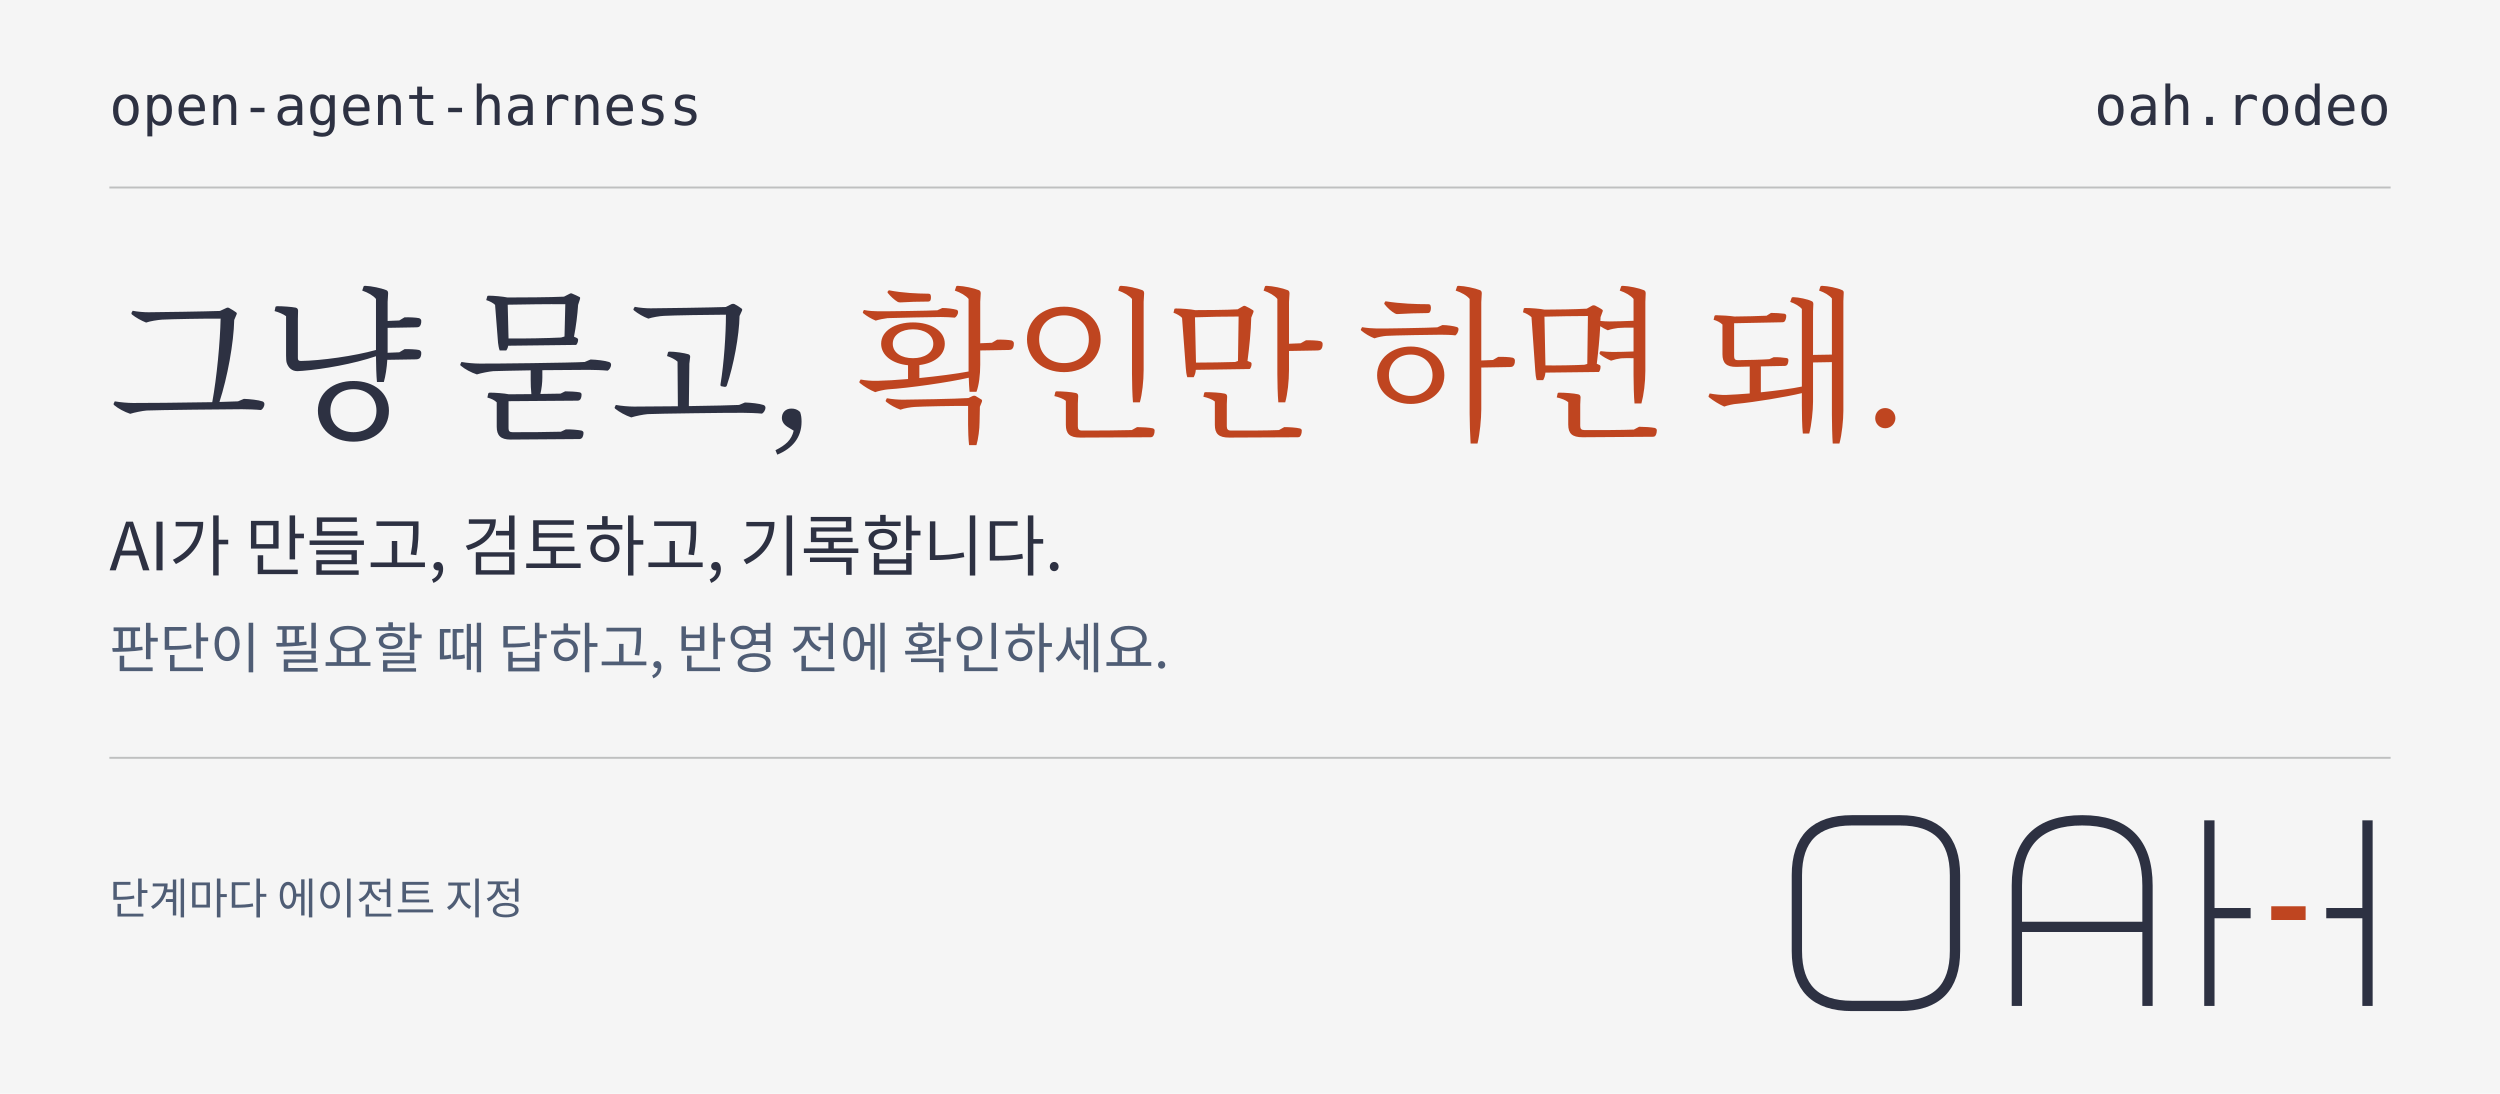
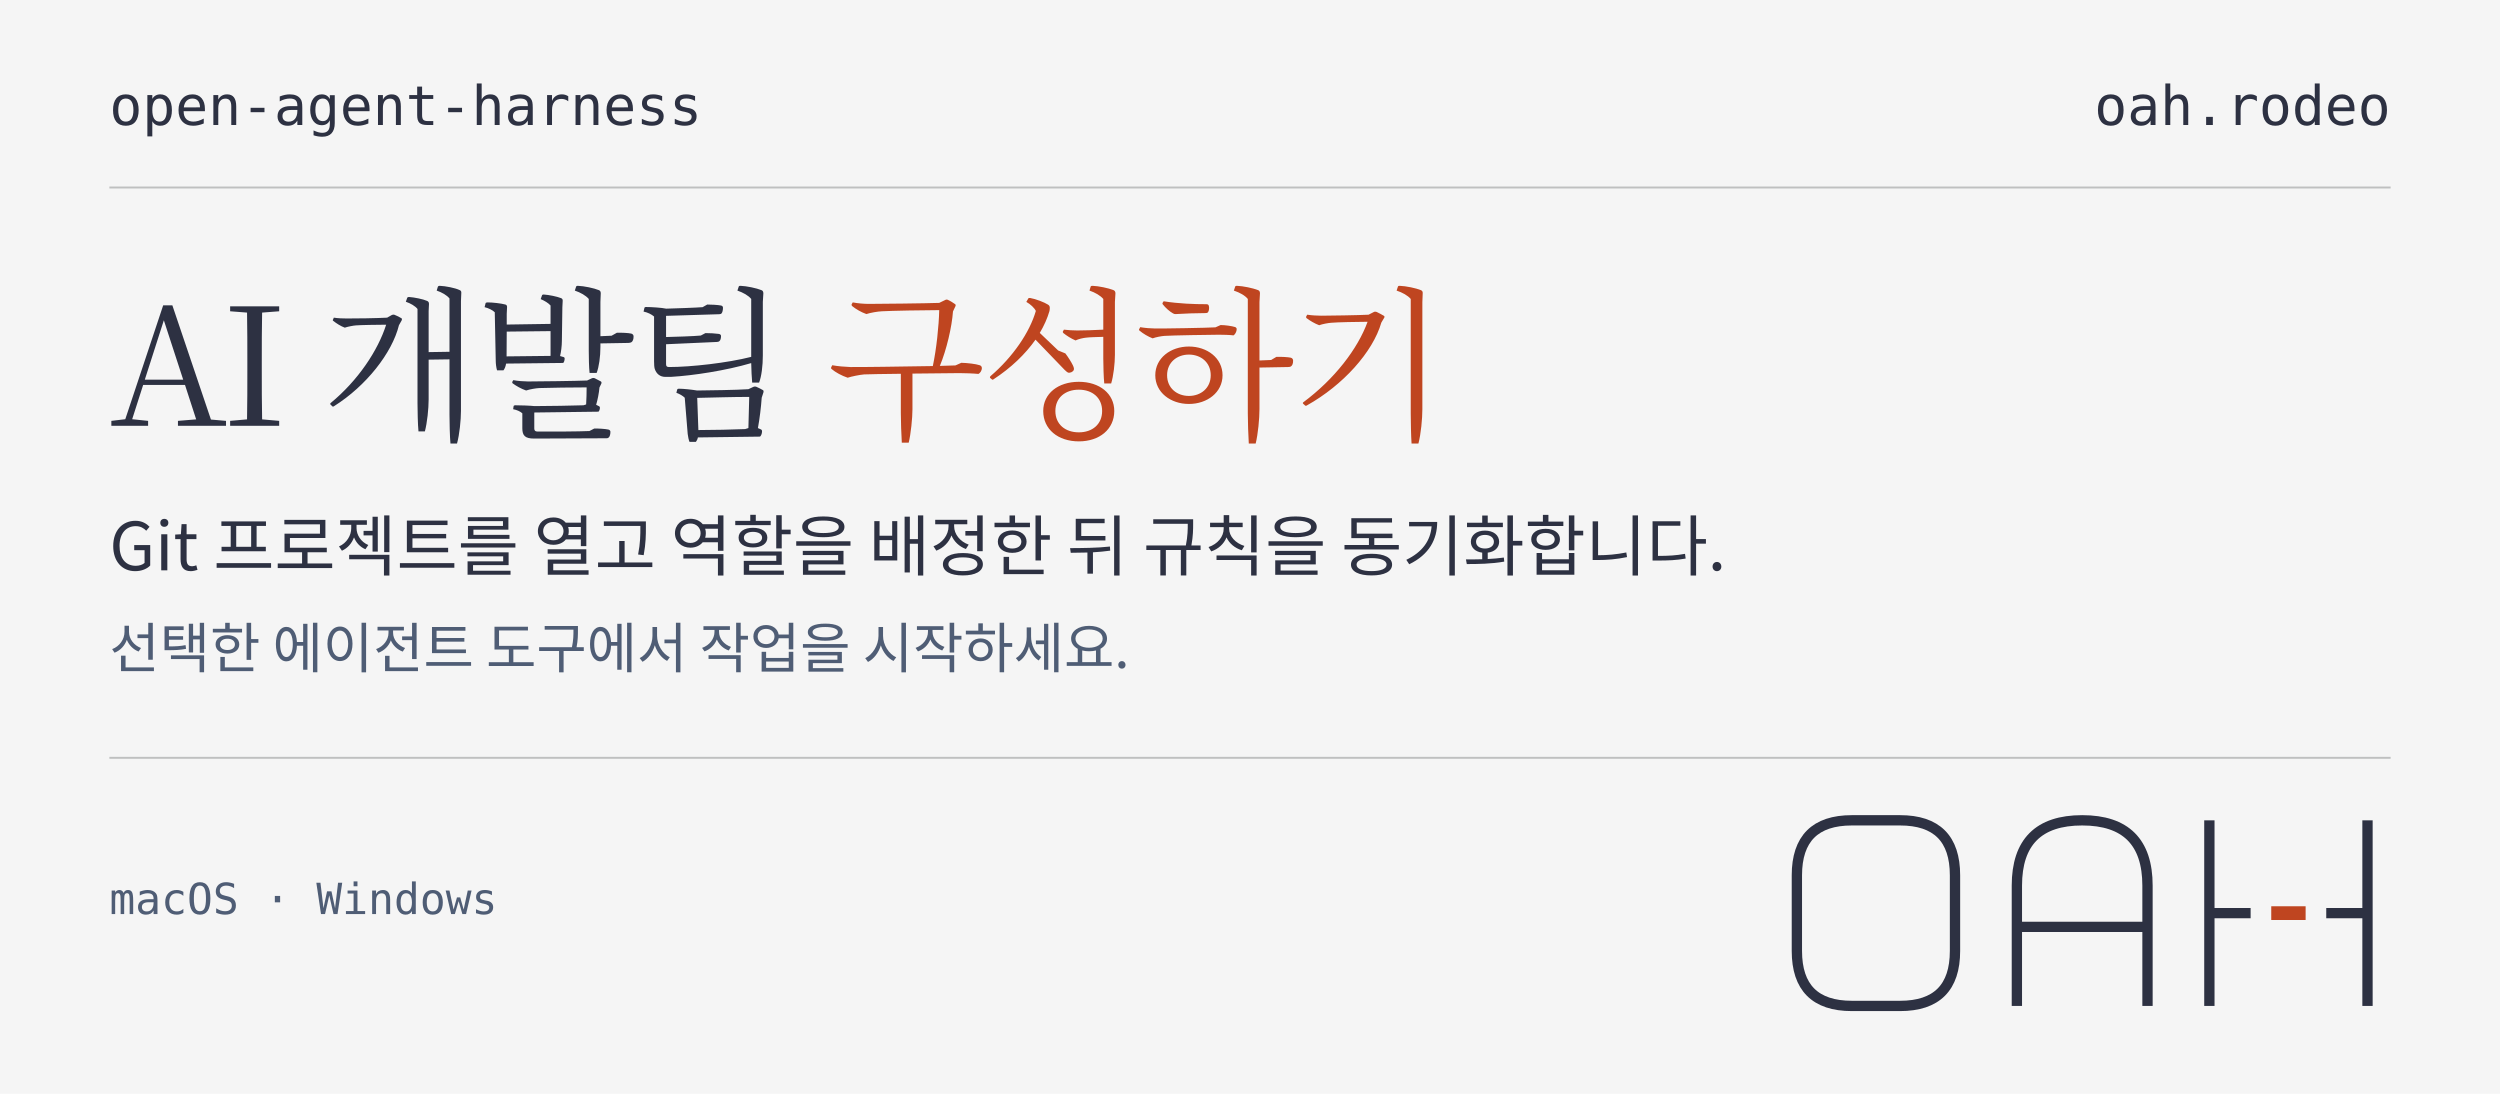
<svg xmlns="http://www.w3.org/2000/svg" viewBox="0 0 1280 560" role="img" aria-labelledby="banner-ko-light-title banner-ko-light-desc" id="banner-ko-light-root">
  <defs>
    <style>#banner-ko-light-root { font-family: "Apple SD Gothic Neo", "Malgun Gothic", "Noto Sans KR", "Noto Sans CJK KR", "Geist", system-ui, -apple-system, "Segoe UI", sans-serif; color: #2d3142; }
      #banner-ko-light-root .diagram-container { width: 100%; overflow-x: auto; scrollbar-color: #4f5d75 #f5f5f5; }
      #banner-ko-light-root text { font-family: "Apple SD Gothic Neo", "Malgun Gothic", "Noto Sans KR", "Noto Sans CJK KR", "Geist", system-ui, -apple-system, "Segoe UI", sans-serif; fill: #2d3142; }
      #banner-ko-light-root .headline { font-family: "Noto Serif KR", "AppleMyungjo", "Batang", "Noto Serif CJK KR", "Instrument Serif", Georgia, serif; font-size: 84px; font-weight: 400; letter-spacing: -.025em; }
      #banner-ko-light-root .identity { font-family: "Geist Mono", ui-monospace, "SFMono-Regular", Consolas, monospace; font-size: 28px; font-weight: 500; }
      #banner-ko-light-root .engines { font-family: "Geist Mono", ui-monospace, "SFMono-Regular", Consolas, monospace; font-size: 22px; font-weight: 400; fill: #4f5d75; }
      #banner-ko-light-root .lead { font-size: 34px; font-weight: 500; }
      #banner-ko-light-root .detail { font-size: 28px; font-weight: 400; fill: #4f5d75; }
      #banner-ko-light-root ::selection { background: #2d3142; color: #f5f5f5; }
      @media print {
#banner-ko-light-root .diagram-container { overflow-x: visible; }
}</style>
  </defs>
  <rect width="1280" height="560" fill="#f5f5f5" />
  <text x="56" y="64" class="identity">open-agent-harness</text>
  <text x="1224" y="64" text-anchor="end" class="identity">oah.rodeo</text>
  <path d="M56 96 H1224 M56 388 H1224" fill="none" stroke="#bfc0c0" stroke-width="1" aria-hidden="true" />
-   <text x="56" y="218" class="headline">그냥 묻고, <tspan fill="#bf4520">확인만 하면 돼.</tspan>
+   <text x="56" y="218" class="headline">AI 개발팀 <tspan fill="#bf4520">구성하기</tspan>
  </text>
-   <text x="56" y="292" class="lead">AI가 만들고, 검토하고, 기록합니다.</text>
-   <text x="56" y="342" class="detail">판단이 필요할 때 답하고, 반영 전에 확인하세요.</text>
-   <text x="56" y="468" class="engines">단계마다 에이전트 지정</text>
+   <text x="56" y="292" class="lead">Git 프로젝트를 열고 역할을 배정한 뒤 규칙을 동기화합니다.</text>
+   <text x="56" y="342" class="detail">선택한 에이전트 도구에서 작업을 시작하세요.</text>
+   <text x="56" y="468" class="engines">macOS · Windows</text>
  <g transform="translate(920 420) scale(.88)" aria-hidden="true" fill="none" stroke="#2d3142" stroke-width="6" stroke-linecap="butt" stroke-linejoin="round">
    <path d="M92 32 Q92 0 60 0 H32 Q0 0 0 32 V76 Q0 108 32 108 H60 Q92 108 92 76 Z" />
    <path d="M128 108 V38 Q128 0 166 0 Q204 0 204 38 V108 M128 62 H204" />
    <path d="M240 0 V108 M332 0 V108 M240 54 H264 M308 54 H332" />
    <path d="M276 54 H296" stroke="#bf4520" stroke-width="8" />
  </g>
</svg>
